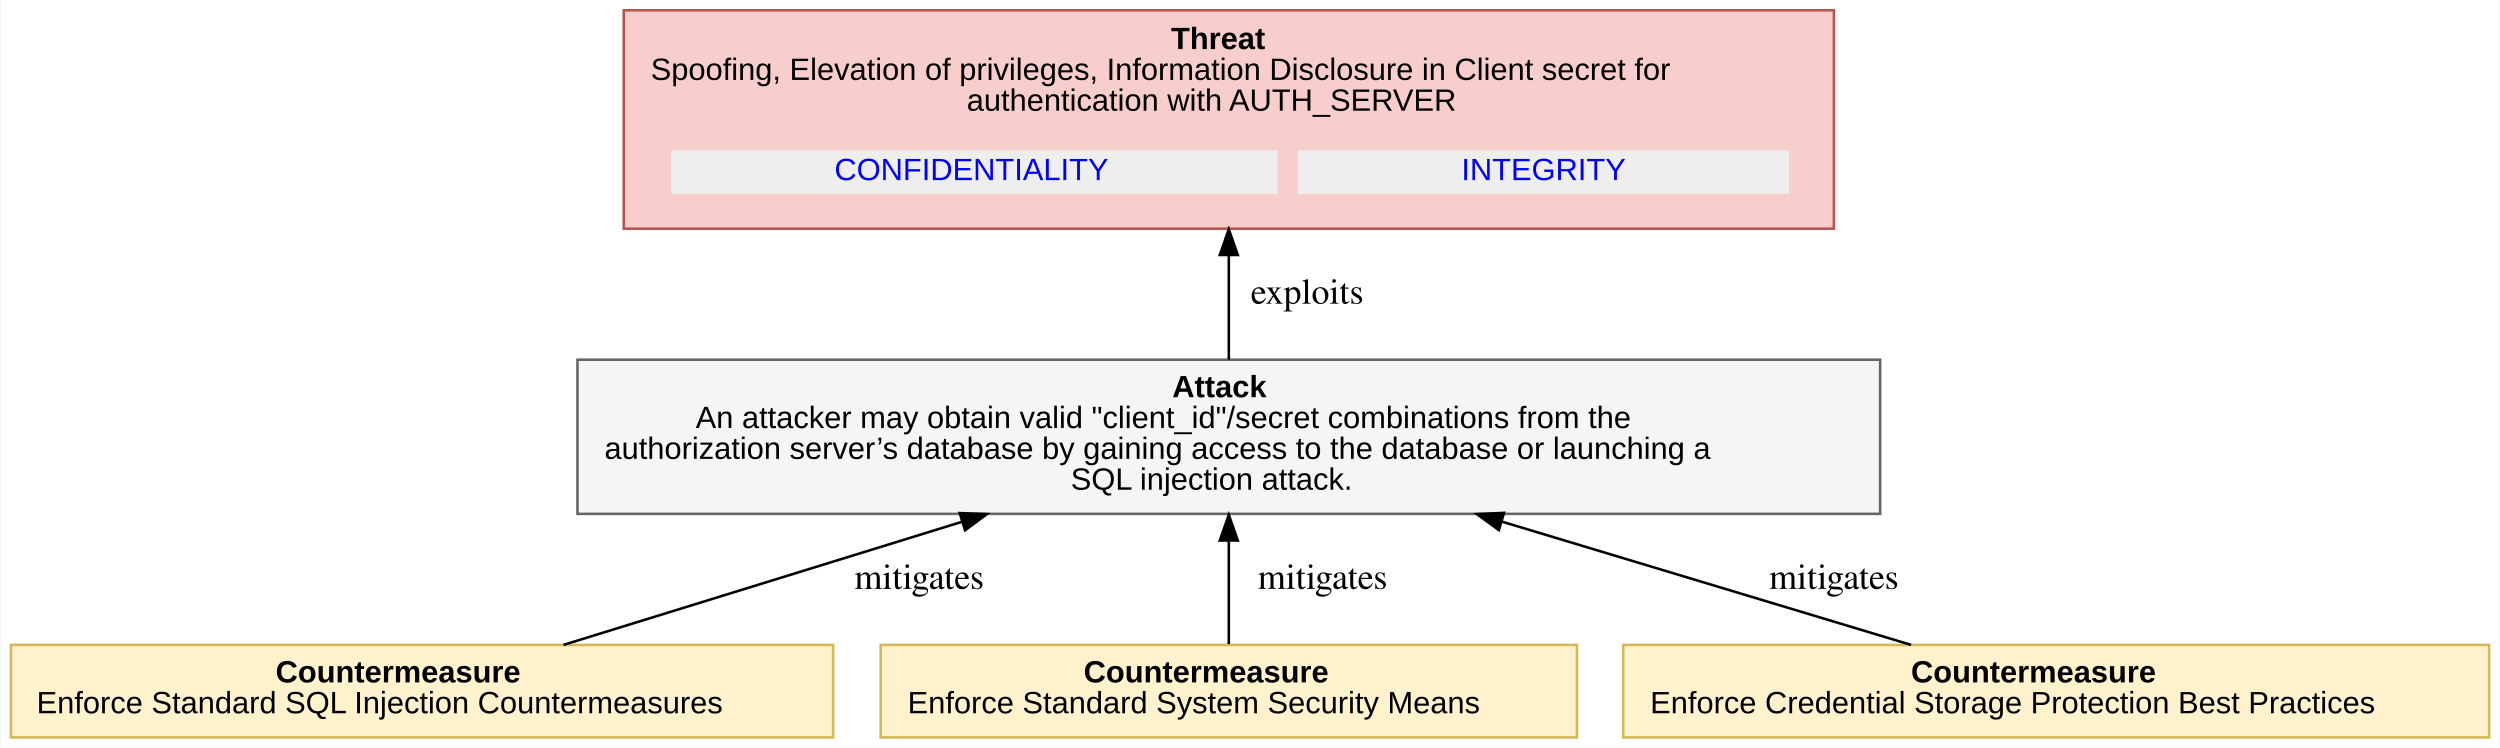
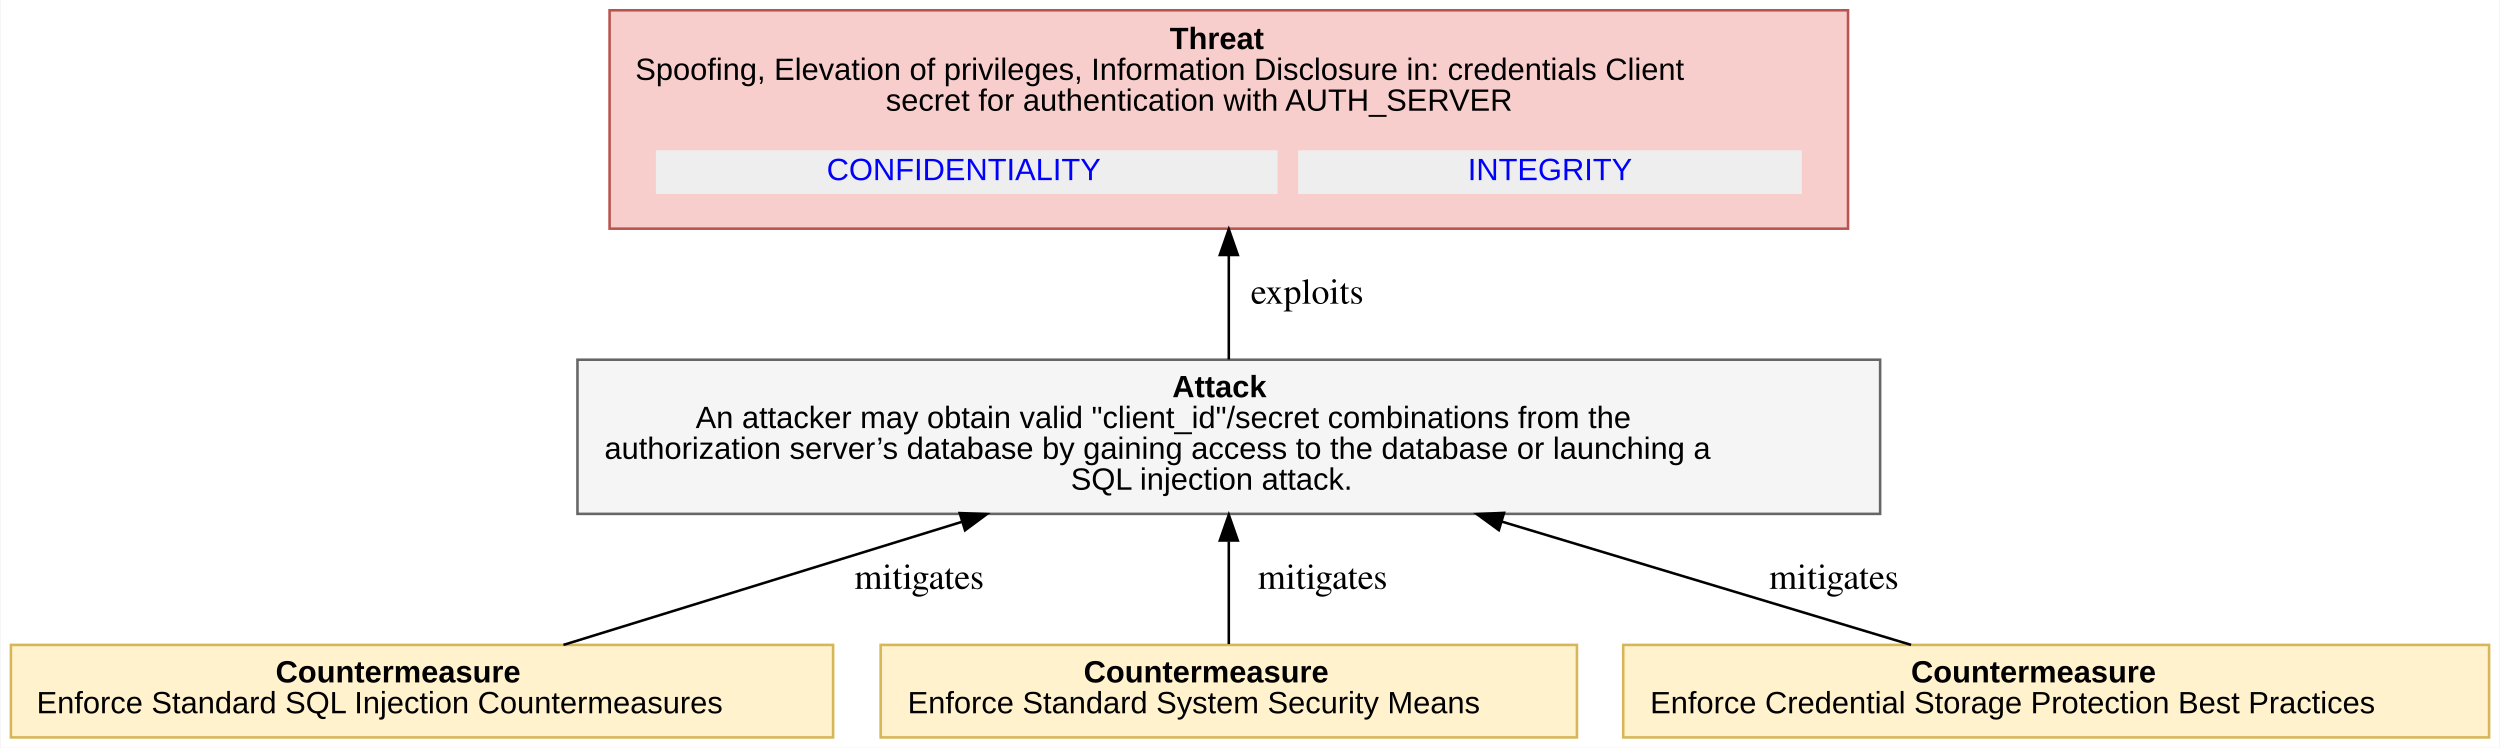
<svg xmlns="http://www.w3.org/2000/svg" xmlns:xlink="http://www.w3.org/1999/xlink" width="973pt" height="291pt" viewBox="0.00 0.00 972.50 291.00">
  <g id="graph0" class="graph" transform="scale(1 1) rotate(0) translate(4 287)">
    <polygon fill="white" stroke="transparent" points="-4,4 -4,-287 968.5,-287 968.5,4 -4,4" />
    <g id="node1" class="node">
-       <polygon fill="#f8cecc" stroke="#b85450" points="709.5,-283 238.5,-283 238.5,-198 709.5,-198 709.5,-283" />
-       <text text-anchor="start" x="451.5" y="-267.9" font-family="Arial" font-weight="bold" font-size="12.00">Threat</text>
-       <text text-anchor="start" x="249" y="-255.9" font-family="Arial" font-size="12.00"> Spoofing, Elevation of privileges, Information Disclosure in Client secret for</text>
-       <text text-anchor="start" x="372" y="-243.9" font-family="Arial" font-size="12.00">authentication with AUTH_SERVER</text>
+       <polygon fill="#f8cecc" stroke="#b85450" points="715,-283 233,-283 233,-198 715,-198 715,-283" />
+       <text text-anchor="start" x="451" y="-267.9" font-family="Arial" font-weight="bold" font-size="12.00">Threat</text>
+       <text text-anchor="start" x="243" y="-255.9" font-family="Arial" font-size="12.00"> Spoofing, Elevation of privileges, Information Disclosure in: credentials Client</text>
+       <text text-anchor="start" x="340.5" y="-243.9" font-family="Arial" font-size="12.00">secret for authentication with AUTH_SERVER</text>
      <g id="a_node1_0">
        <a xlink:href="#OAuth2.CONFIDENTIALITY" xlink:title="&lt;TABLE&gt;">
-           <polygon fill="#eeeeee" stroke="transparent" points="257,-211.5 257,-228.5 493,-228.5 493,-211.5 257,-211.5" />
-           <text text-anchor="start" x="320.5" y="-216.9" font-family="Arial" font-size="12.00" fill="blue">CONFIDENTIALITY</text>
+           <polygon fill="#eeeeee" stroke="transparent" points="251,-211.5 251,-228.5 493,-228.5 493,-211.5 251,-211.5" />
+           <text text-anchor="start" x="317.5" y="-216.9" font-family="Arial" font-size="12.00" fill="blue">CONFIDENTIALITY</text>
        </a>
      </g>
      <g id="a_node1_1">
        <a xlink:href="#OAuth2.INTEGRITY" xlink:title="&lt;TABLE&gt;">
-           <polygon fill="#eeeeee" stroke="transparent" points="501,-211.5 501,-228.5 692,-228.5 692,-211.5 501,-211.5" />
-           <text text-anchor="start" x="564.5" y="-216.9" font-family="Arial" font-size="12.00" fill="blue">INTEGRITY</text>
+           <polygon fill="#eeeeee" stroke="transparent" points="501,-211.5 501,-228.5 697,-228.5 697,-211.5 501,-211.5" />
+           <text text-anchor="start" x="567" y="-216.9" font-family="Arial" font-size="12.00" fill="blue">INTEGRITY</text>
        </a>
      </g>
    </g>
    <g id="node2" class="node">
      <polygon fill="#f5f5f5" stroke="#666666" points="727.5,-147 220.5,-147 220.5,-87 727.5,-87 727.5,-147" />
      <text text-anchor="start" x="452" y="-132.4" font-family="Arial" font-weight="bold" font-size="12.00">Attack</text>
      <text text-anchor="start" x="266.5" y="-120.4" font-family="Arial" font-size="12.00">An attacker may obtain valid "client_id"/secret combinations from the</text>
      <text text-anchor="start" x="231" y="-108.4" font-family="Arial" font-size="12.00">authorization server’s database by gaining access to the database or launching a</text>
      <text text-anchor="start" x="412.5" y="-96.4" font-family="Arial" font-size="12.00">SQL injection attack.</text>
    </g>
    <g id="edge1" class="edge">
      <path fill="none" stroke="black" d="M474,-147.1C474,-159.19 474,-173.59 474,-187.38" />
      <polygon fill="black" stroke="black" points="470.5,-187.77 474,-197.77 477.5,-187.77 470.5,-187.77" />
      <text text-anchor="middle" x="504.5" y="-168.8" font-family="Times,serif" font-size="14.00"> exploits</text>
    </g>
    <g id="node3" class="node">
      <polygon fill="#fff2cc" stroke="#d6b656" points="320,-36 0,-36 0,0 320,0 320,-36" />
      <text text-anchor="start" x="103" y="-21.4" font-family="Arial" font-weight="bold" font-size="12.00">Countermeasure</text>
      <text text-anchor="start" x="10" y="-9.4" font-family="Arial" font-size="12.00"> Enforce Standard SQL Injection Countermeasures</text>
    </g>
    <g id="edge2" class="edge">
      <path fill="none" stroke="black" d="M215.05,-36.01C257.86,-49.23 318.47,-67.95 370.29,-83.96" />
      <polygon fill="black" stroke="black" points="369.27,-87.31 379.86,-86.92 371.34,-80.62 369.27,-87.31" />
      <text text-anchor="middle" x="353.5" y="-57.8" font-family="Times,serif" font-size="14.00"> mitigates</text>
    </g>
    <g id="node4" class="node">
      <polygon fill="#fff2cc" stroke="#d6b656" points="609.5,-36 338.5,-36 338.5,0 609.5,0 609.5,-36" />
      <text text-anchor="start" x="417.5" y="-21.4" font-family="Arial" font-weight="bold" font-size="12.00">Countermeasure</text>
      <text text-anchor="start" x="349" y="-9.4" font-family="Arial" font-size="12.00"> Enforce Standard System Security Means</text>
    </g>
    <g id="edge3" class="edge">
      <path fill="none" stroke="black" d="M474,-36.34C474,-47.46 474,-62.36 474,-76.27" />
      <polygon fill="black" stroke="black" points="470.5,-76.63 474,-86.63 477.5,-76.63 470.5,-76.63" />
      <text text-anchor="middle" x="510.5" y="-57.8" font-family="Times,serif" font-size="14.00"> mitigates</text>
    </g>
    <g id="node5" class="node">
      <polygon fill="#fff2cc" stroke="#d6b656" points="964.5,-36 627.5,-36 627.5,0 964.5,0 964.5,-36" />
      <text text-anchor="start" x="739.5" y="-21.4" font-family="Arial" font-weight="bold" font-size="12.00">Countermeasure</text>
      <text text-anchor="start" x="638" y="-9.4" font-family="Arial" font-size="12.00"> Enforce Credential Storage Protection Best Practices</text>
    </g>
    <g id="edge4" class="edge">
      <path fill="none" stroke="black" d="M739.54,-36.01C695.65,-49.23 633.49,-67.95 580.35,-83.96" />
      <polygon fill="black" stroke="black" points="579.1,-80.68 570.54,-86.92 581.12,-87.39 579.1,-80.68" />
      <text text-anchor="middle" x="709.5" y="-57.8" font-family="Times,serif" font-size="14.00"> mitigates</text>
    </g>
  </g>
</svg>
